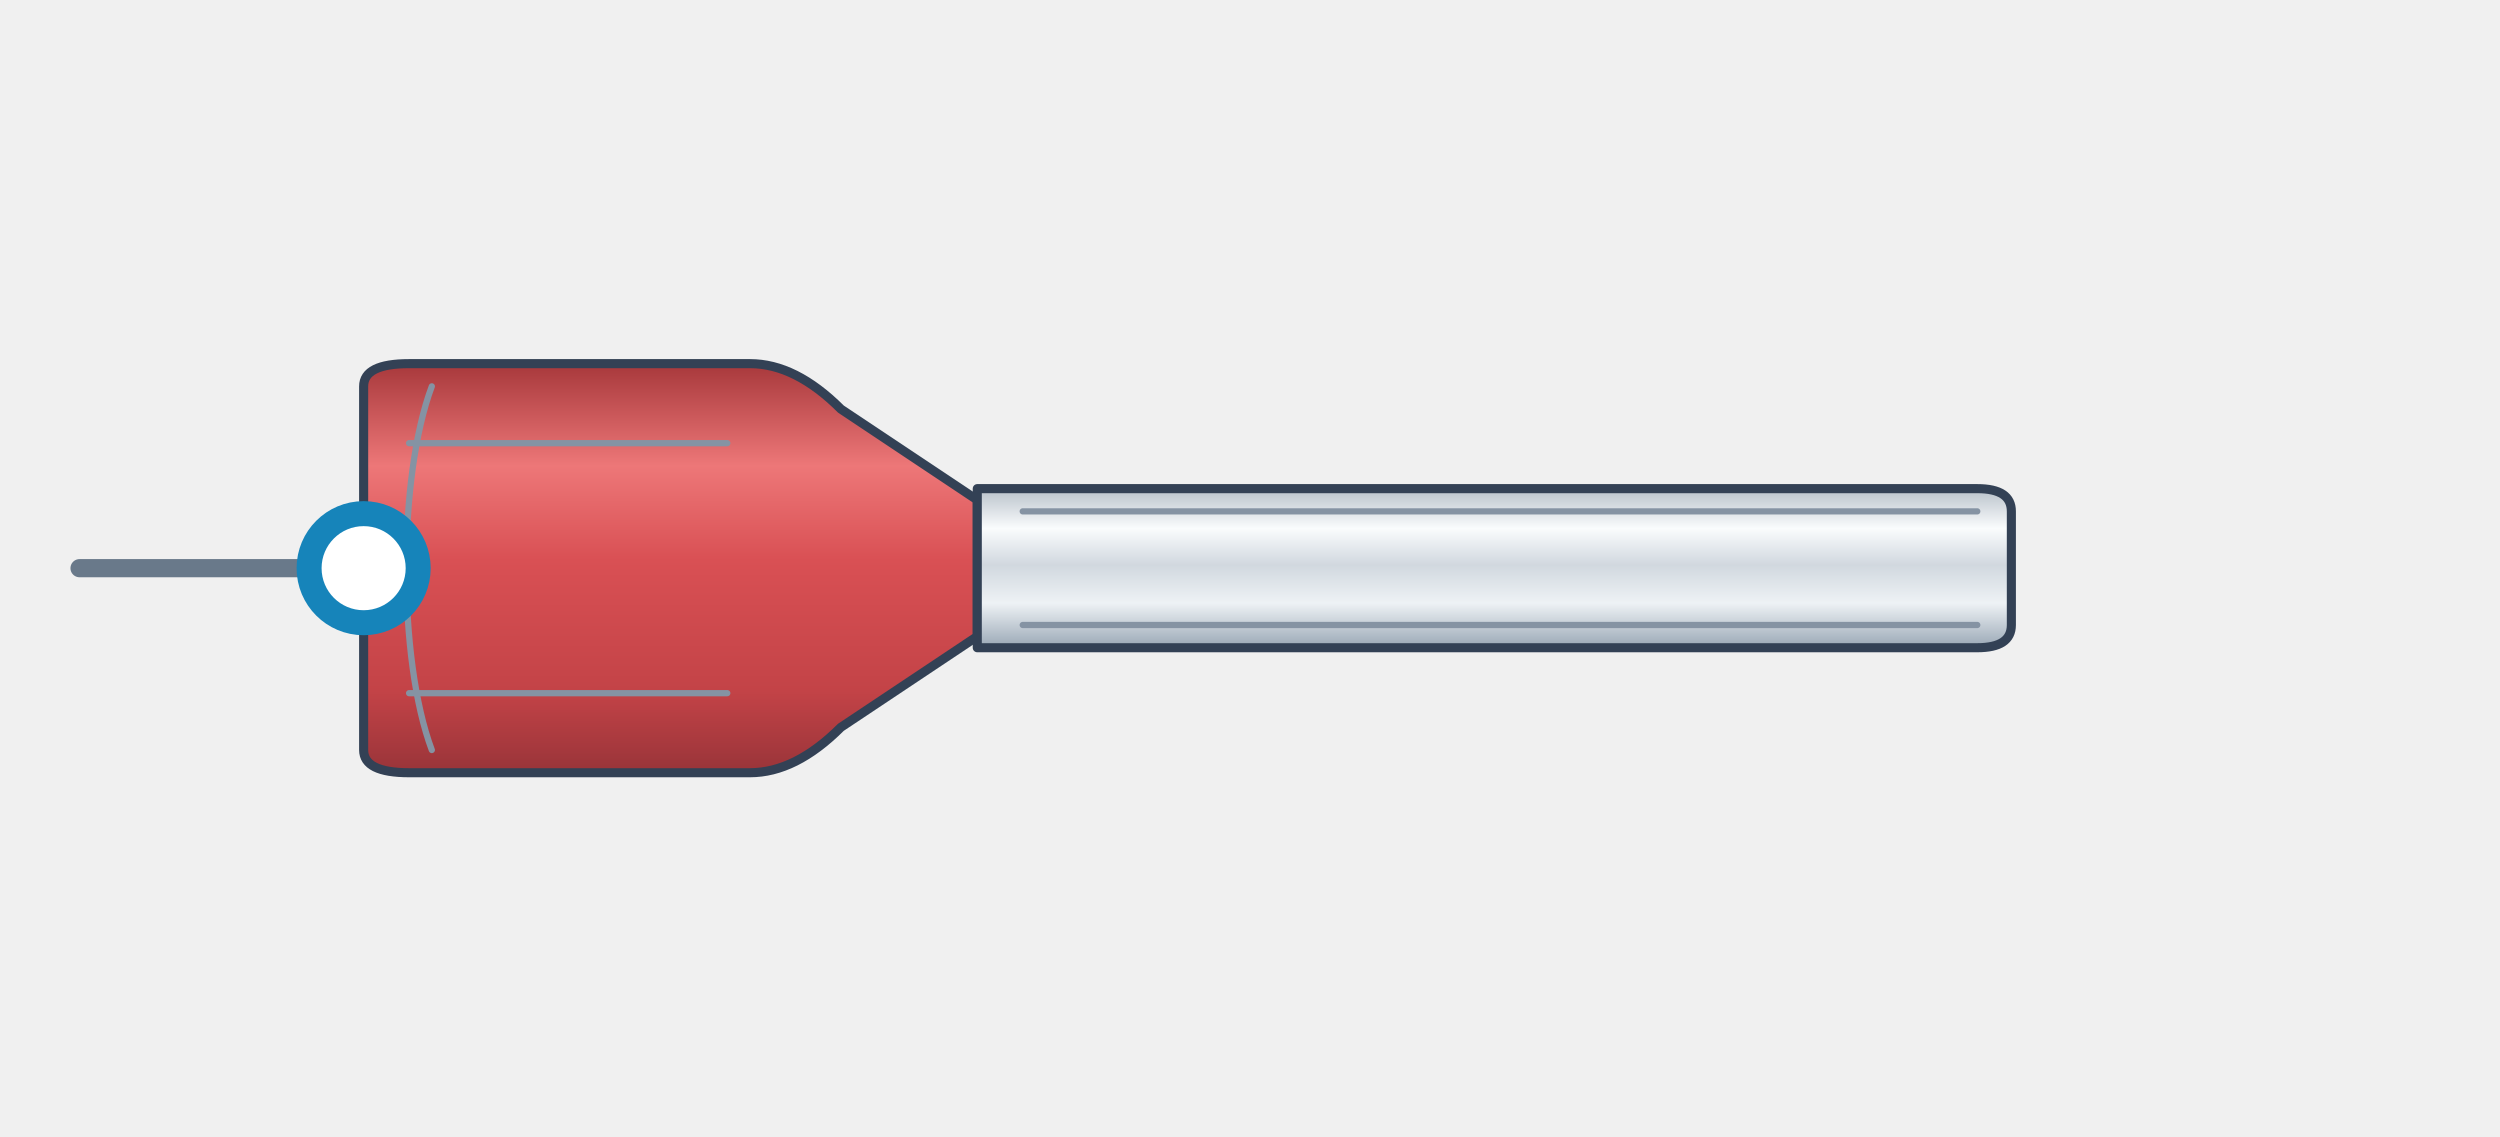
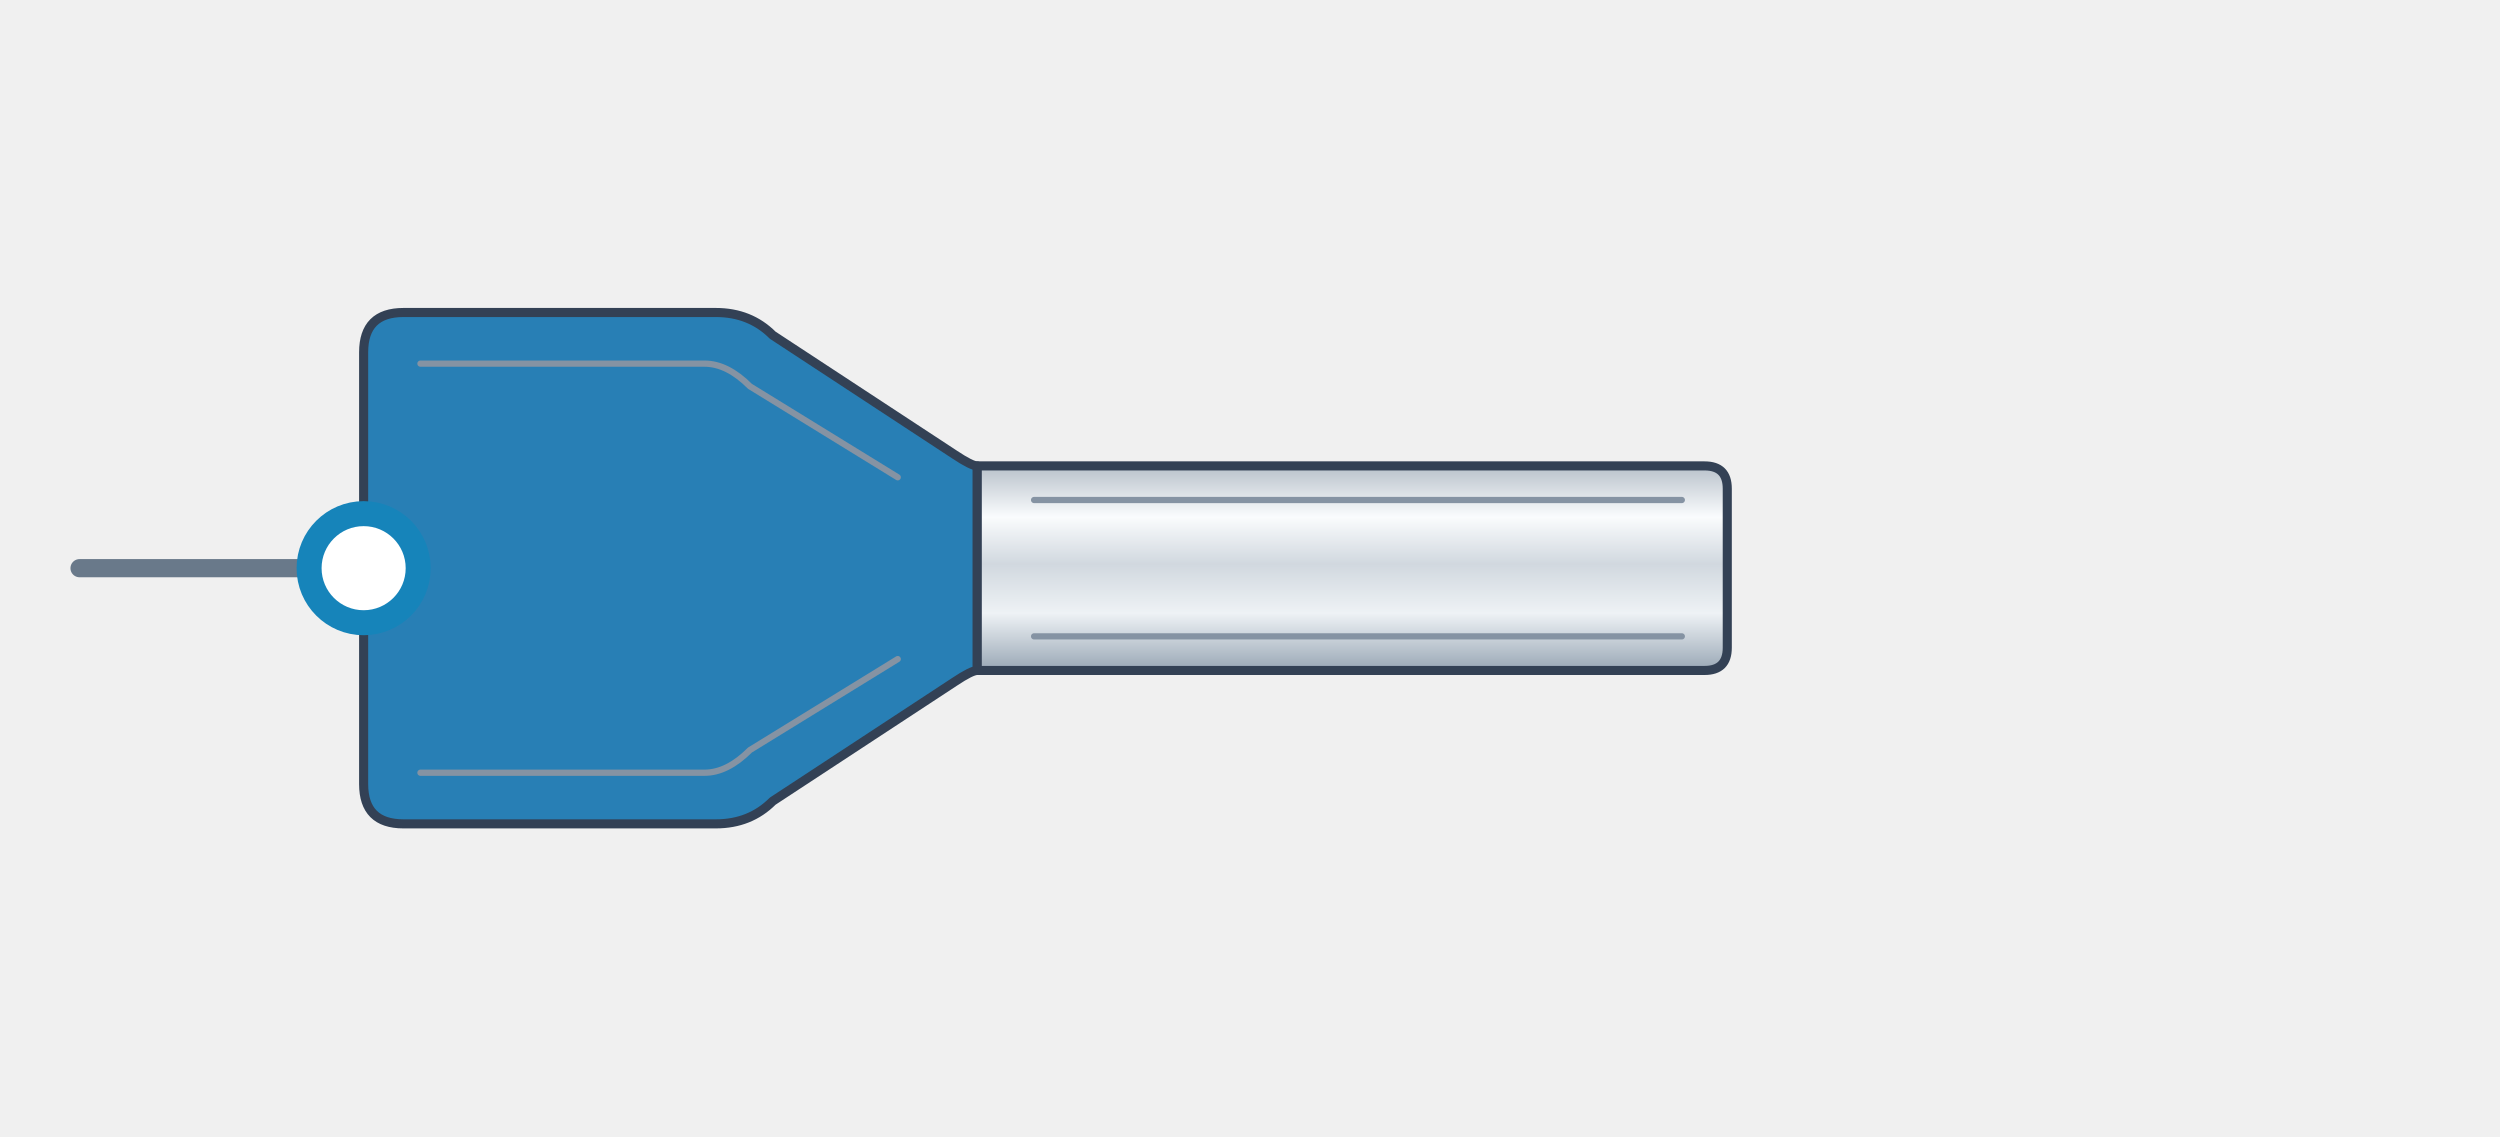
<svg xmlns="http://www.w3.org/2000/svg" width="220" height="100" viewBox="0 0 220 100" role="img" aria-labelledby="title">
  <style>svg{font-family:Arial,'Segoe UI',sans-serif} .geom{stroke:#334155;stroke-width:.8;stroke-linecap:round;stroke-linejoin:round} .geom text{stroke:none;stroke-width:0} .detail{stroke:#8593a3;stroke-width:.55;fill:none} .wire{stroke:#69798a;stroke-width:1.6;fill:none;stroke-linecap:round} .text{font-size:12px;fill:#334155;stroke:none} .small{font-size:10px;fill:#64748b;stroke:none} .title{font-size:25px;fill:#0f172a;font-weight:700;stroke:none} .card-title{font-size:17px;fill:#1e293b;font-weight:700;stroke:none} .view{font-size:11px;fill:#237ca3;font-weight:700;stroke:none} .badge{font-size:11px;fill:#1684ba;font-weight:700;stroke:none} .dim{stroke:#5f8f87;stroke-width:.55;fill:none} .dimtext{font-size:11px;fill:#427a70;stroke:none}</style>
  <defs>
    <linearGradient id="metal" x1="0" y1="0" x2="0" y2="1">
      <stop offset="0" stop-color="#b8c1ca" />
      <stop offset=".25" stop-color="#fafcfd" />
      <stop offset=".48" stop-color="#d1d8df" />
      <stop offset=".72" stop-color="#eef2f5" />
      <stop offset="1" stop-color="#99a7b5" />
    </linearGradient>
    <linearGradient id="red" x1="0" y1="0" x2="0" y2="1">
      <stop offset="0" stop-color="#a7383b" />
      <stop offset=".25" stop-color="#ed7778" />
      <stop offset=".48" stop-color="#d95054" />
      <stop offset=".8" stop-color="#c34347" />
      <stop offset="1" stop-color="#993439" />
    </linearGradient>
    <linearGradient id="blue" x1="0" y1="0" x2="0" y2="1">
      <stop offset="0" stop-color="#235783" />
      <stop offset=".25" stop-color="#65a2ce" />
      <stop offset=".5" stop-color="#397fb3" />
      <stop offset="1" stop-color="#23557d" />
    </linearGradient>
    <linearGradient id="yellow" x1="0" y1="0" x2="0" y2="1">
      <stop offset="0" stop-color="#b88c29" />
      <stop offset=".27" stop-color="#ffe6a1" />
      <stop offset=".55" stop-color="#e9bd4d" />
      <stop offset="1" stop-color="#b48c32" />
    </linearGradient>
  </defs>
  <g class="geom">
    <line x1="7" y1="50" x2="32" y2="50" class="wire" />
-     <path d="M32 34 Q32 32 36 32 H66 Q70 32 74 36 L86 44 V56 L74 64 Q70 68 66 68 H36 Q32 68 32 66 Z" fill="url(#red)" />
-     <path d="M86 43 H174 Q177 43 177 45 V55 Q177 57 174 57 H86 Z" fill="url(#metal)" />
-     <path d="M90 45 H174 M90 55 H174 M36 39 H64 M36 61 H64" fill="none" class="detail" />
-     <path d="M38 34 C35 42 35 58 38 66" fill="none" class="detail" />
+     <path d="M32 31 Q32 27.5 35.5 27.5 H63 Q66 27.5 68 29.5 L84 40 Q85.5 41 86 41 V59 Q85.5 59 84 60 L68 70.5 Q66 72.5 63 72.5 H35.5 Q32 72.5 32 69 Z" fill="#287fb5" />
+     <path d="M86 41 H150 Q152 41 152 43 V57 Q152 59 150 59 H86 Z" fill="url(#metal)" />
+     <path d="M91 44 H148 M91 56 H148 M37 32 H62 Q64 32 66 34 L79 42 M37 68 H62 Q64 68 66 66 L79 58" fill="none" class="detail" />
  </g>
  <circle cx="32" cy="50" r="4.8" fill="#ffffff" id="anchor-wire-entry" data-role="wire-entry" stroke="#1684ba" stroke-width="2.2" />
</svg>
